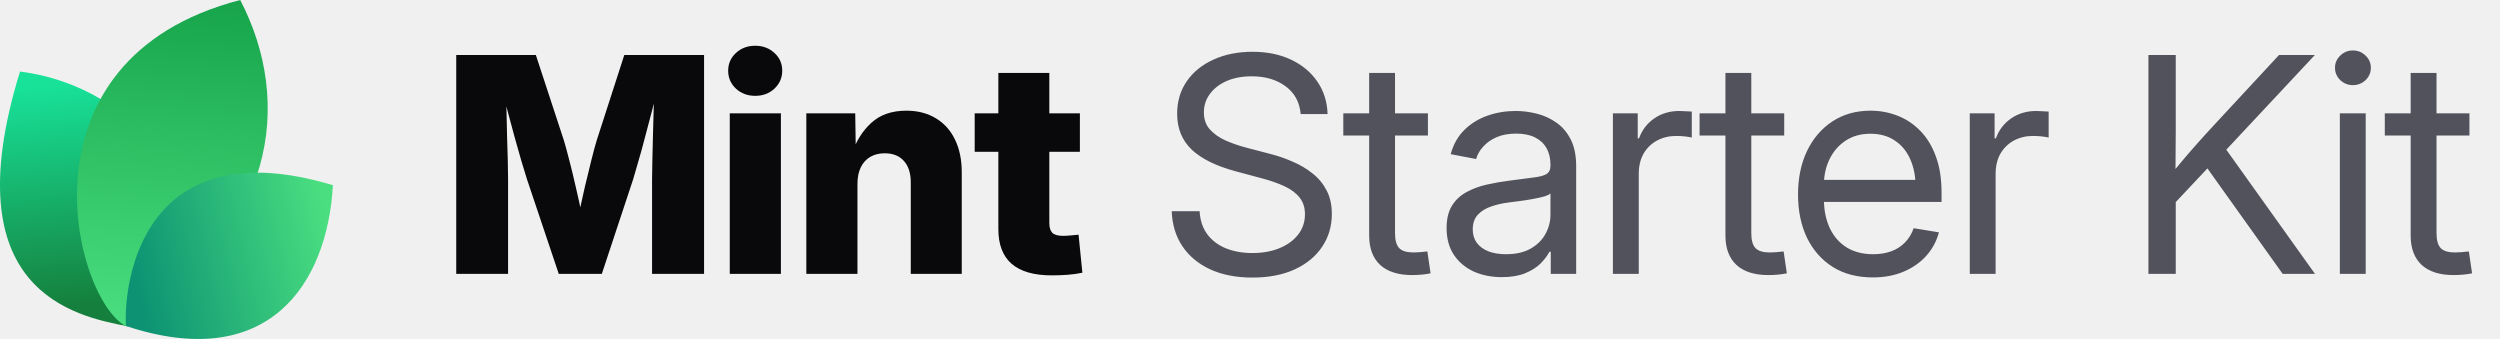
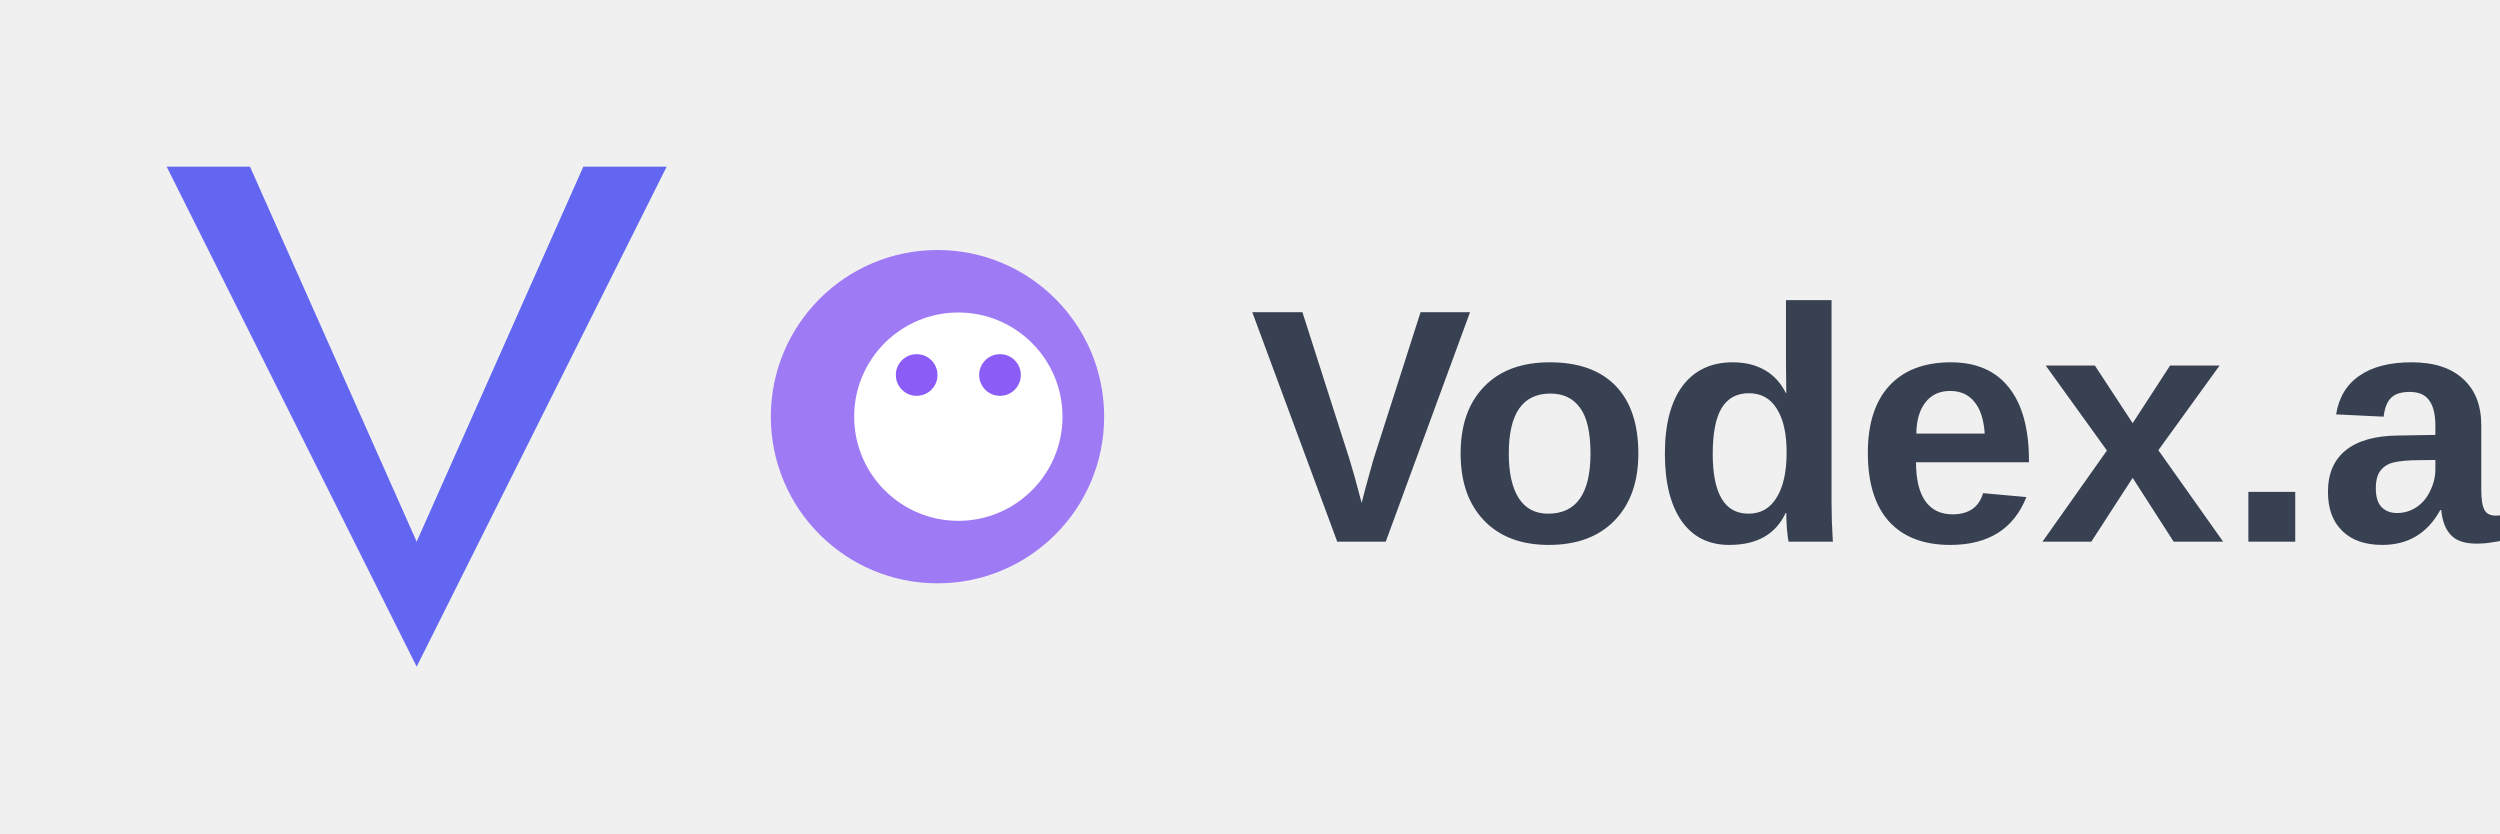
- <svg xmlns="http://www.w3.org/2000/svg" width="177" height="24" viewBox="0 0 177 24" fill="none">
-   <path d="M9.061 23.108C5.268 22.377 -3.391 20.627 1.417 5.064C9.634 6.099 16.973 14.064 9.061 23.108Z" fill="url(#paint0_linear_17557_2020)" />
-   <path d="M8.919 23.094C5.276 21.222 0.784 4.209 17.007 0C20.757 7.193 19.621 16.545 8.919 23.094Z" fill="url(#paint1_linear_17557_2020)" />
-   <path d="M8.914 23.079C8.735 19.882 10.159 9.085 23.57 13.111C23.181 20.123 18.984 26.418 8.914 23.079Z" fill="url(#paint2_linear_17557_2020)" />
-   <path d="M32.301 19.392V3.894H37.938L39.925 9.948C40.036 10.315 40.164 10.787 40.31 11.362C40.462 11.938 40.611 12.552 40.757 13.204C40.91 13.855 41.048 14.483 41.173 15.086C41.305 15.682 41.412 16.192 41.495 16.615H40.695C40.771 16.192 40.871 15.682 40.996 15.086C41.128 14.49 41.267 13.866 41.412 13.214C41.565 12.562 41.714 11.948 41.86 11.373C42.005 10.79 42.133 10.315 42.244 9.948L44.2 3.894H49.848V19.392H46.166V12.704C46.166 12.357 46.173 11.917 46.187 11.383C46.2 10.849 46.214 10.27 46.228 9.646C46.249 9.022 46.266 8.391 46.28 7.753C46.301 7.115 46.311 6.519 46.311 5.964H46.623C46.485 6.561 46.332 7.181 46.166 7.826C45.999 8.471 45.833 9.102 45.666 9.719C45.507 10.336 45.351 10.901 45.198 11.414C45.053 11.928 44.928 12.357 44.824 12.704L42.608 19.392H39.561L37.314 12.704C37.203 12.357 37.072 11.928 36.919 11.414C36.773 10.901 36.614 10.34 36.441 9.729C36.274 9.112 36.104 8.481 35.931 7.836C35.764 7.192 35.608 6.567 35.463 5.964H35.827C35.834 6.512 35.844 7.105 35.858 7.743C35.872 8.374 35.886 9.005 35.9 9.636C35.92 10.26 35.938 10.839 35.952 11.373C35.965 11.907 35.972 12.351 35.972 12.704V19.392H32.301ZM51.668 19.392V8.024H55.288V19.392H51.668ZM53.468 6.786C52.927 6.786 52.473 6.616 52.105 6.276C51.738 5.93 51.554 5.507 51.554 5.007C51.554 4.508 51.738 4.088 52.105 3.749C52.473 3.409 52.927 3.239 53.468 3.239C54.009 3.239 54.463 3.409 54.83 3.749C55.198 4.082 55.382 4.501 55.382 5.007C55.382 5.507 55.198 5.93 54.83 6.276C54.463 6.616 54.009 6.786 53.468 6.786ZM60.708 13.027V19.392H57.088V8.024H60.551L60.593 10.967H60.281C60.593 10.024 61.061 9.268 61.685 8.7C62.309 8.124 63.138 7.836 64.171 7.836C64.975 7.836 65.672 8.017 66.262 8.377C66.851 8.731 67.302 9.234 67.614 9.885C67.933 10.537 68.092 11.307 68.092 12.194V19.392H64.483V12.912C64.483 12.26 64.32 11.754 63.994 11.394C63.675 11.033 63.221 10.853 62.632 10.853C62.25 10.853 61.914 10.936 61.623 11.102C61.332 11.269 61.106 11.515 60.947 11.841C60.787 12.16 60.708 12.555 60.708 13.027ZM76.456 8.024V10.749H69.008V8.024H76.456ZM70.683 5.163H74.292V15.783C74.292 16.102 74.361 16.334 74.5 16.48C74.646 16.625 74.899 16.698 75.259 16.698C75.405 16.698 75.596 16.688 75.831 16.667C76.074 16.646 76.251 16.629 76.362 16.615L76.632 19.309C76.313 19.378 75.963 19.427 75.582 19.455C75.207 19.482 74.836 19.496 74.469 19.496C73.2 19.496 72.25 19.222 71.619 18.674C70.995 18.127 70.683 17.308 70.683 16.22V5.163Z" fill="#09090B" />
-   <path d="M88.667 19.652C87.523 19.652 86.528 19.458 85.682 19.07C84.843 18.681 84.188 18.137 83.716 17.437C83.245 16.736 82.992 15.908 82.957 14.951H84.933C84.968 15.596 85.148 16.14 85.474 16.584C85.8 17.021 86.24 17.354 86.795 17.582C87.35 17.804 87.974 17.915 88.667 17.915C89.388 17.915 90.026 17.801 90.581 17.572C91.143 17.343 91.583 17.024 91.902 16.615C92.228 16.199 92.391 15.717 92.391 15.169C92.391 14.698 92.266 14.306 92.017 13.994C91.767 13.675 91.413 13.408 90.956 13.193C90.498 12.978 89.954 12.787 89.323 12.621L87.502 12.132C86.123 11.765 85.082 11.255 84.382 10.603C83.689 9.944 83.342 9.095 83.342 8.055C83.342 7.174 83.571 6.404 84.028 5.746C84.486 5.087 85.117 4.577 85.921 4.217C86.726 3.849 87.645 3.666 88.678 3.666C89.718 3.666 90.63 3.853 91.413 4.227C92.204 4.602 92.824 5.122 93.275 5.787C93.726 6.446 93.965 7.209 93.993 8.076H92.089C92.013 7.23 91.656 6.574 91.018 6.11C90.387 5.638 89.586 5.403 88.615 5.403C87.95 5.403 87.36 5.513 86.847 5.735C86.341 5.957 85.946 6.262 85.661 6.651C85.377 7.032 85.235 7.469 85.235 7.961C85.235 8.447 85.377 8.849 85.661 9.168C85.946 9.48 86.317 9.74 86.774 9.948C87.232 10.149 87.724 10.319 88.251 10.457L89.884 10.884C90.439 11.023 90.977 11.206 91.496 11.435C92.023 11.657 92.495 11.934 92.911 12.267C93.334 12.593 93.67 12.995 93.92 13.474C94.17 13.945 94.294 14.504 94.294 15.149C94.294 16.015 94.066 16.788 93.608 17.468C93.157 18.148 92.512 18.681 91.673 19.07C90.834 19.458 89.832 19.652 88.667 19.652ZM101.097 8.024V9.594H95.106V8.024H101.097ZM96.937 5.163H98.767V16.521C98.767 17 98.865 17.347 99.059 17.562C99.26 17.77 99.6 17.874 100.078 17.874C100.21 17.874 100.366 17.867 100.546 17.853C100.733 17.832 100.903 17.815 101.056 17.801L101.285 19.351C101.097 19.392 100.886 19.423 100.65 19.444C100.414 19.465 100.189 19.475 99.974 19.475C98.996 19.475 98.244 19.236 97.717 18.758C97.197 18.272 96.937 17.579 96.937 16.677V5.163ZM106.33 19.621C105.595 19.621 104.932 19.489 104.343 19.226C103.754 18.955 103.285 18.564 102.939 18.05C102.592 17.53 102.419 16.896 102.419 16.147C102.419 15.495 102.547 14.965 102.804 14.556C103.06 14.146 103.403 13.828 103.833 13.599C104.263 13.363 104.742 13.186 105.269 13.068C105.796 12.95 106.333 12.857 106.881 12.787C107.574 12.69 108.132 12.617 108.555 12.569C108.978 12.52 109.287 12.441 109.481 12.33C109.675 12.212 109.772 12.014 109.772 11.737V11.654C109.772 11.203 109.679 10.815 109.492 10.489C109.311 10.163 109.041 9.91 108.68 9.729C108.32 9.549 107.872 9.459 107.338 9.459C106.805 9.459 106.34 9.546 105.945 9.719C105.556 9.892 105.241 10.118 104.998 10.395C104.755 10.665 104.593 10.953 104.509 11.258L102.71 10.915C102.897 10.222 103.22 9.65 103.677 9.199C104.135 8.748 104.679 8.412 105.31 8.19C105.941 7.968 106.607 7.857 107.307 7.857C107.8 7.857 108.295 7.92 108.795 8.044C109.301 8.169 109.765 8.381 110.188 8.679C110.611 8.97 110.951 9.369 111.208 9.875C111.464 10.374 111.593 11.005 111.593 11.768V19.392H109.793V17.822H109.7C109.568 18.085 109.363 18.359 109.086 18.643C108.809 18.921 108.444 19.153 107.994 19.34C107.543 19.527 106.988 19.621 106.33 19.621ZM106.621 17.998C107.321 17.998 107.904 17.867 108.368 17.603C108.84 17.333 109.19 16.986 109.419 16.563C109.654 16.133 109.772 15.682 109.772 15.211V13.692C109.703 13.769 109.554 13.841 109.325 13.911C109.096 13.973 108.829 14.032 108.524 14.088C108.226 14.143 107.921 14.192 107.609 14.233C107.304 14.275 107.033 14.309 106.798 14.337C106.354 14.393 105.938 14.49 105.549 14.628C105.168 14.76 104.86 14.954 104.624 15.211C104.388 15.467 104.27 15.811 104.27 16.241C104.27 16.615 104.367 16.934 104.561 17.198C104.762 17.461 105.04 17.662 105.393 17.801C105.747 17.933 106.156 17.998 106.621 17.998ZM114.193 19.392V8.024H115.951V9.792H116.045C116.253 9.209 116.61 8.741 117.116 8.388C117.622 8.034 118.219 7.857 118.905 7.857C119.058 7.857 119.217 7.864 119.384 7.878C119.55 7.885 119.682 7.892 119.779 7.899V9.74C119.716 9.719 119.578 9.695 119.363 9.667C119.155 9.639 118.922 9.625 118.666 9.625C118.174 9.625 117.726 9.733 117.324 9.948C116.922 10.163 116.603 10.471 116.367 10.874C116.138 11.276 116.024 11.758 116.024 12.319V19.392H114.193ZM126.322 8.024V9.594H120.33V8.024H126.322ZM122.161 5.163H123.992V16.521C123.992 17 124.089 17.347 124.283 17.562C124.484 17.77 124.824 17.874 125.302 17.874C125.434 17.874 125.59 17.867 125.77 17.853C125.958 17.832 126.127 17.815 126.28 17.801L126.509 19.351C126.322 19.392 126.11 19.423 125.874 19.444C125.639 19.465 125.413 19.475 125.198 19.475C124.221 19.475 123.468 19.236 122.941 18.758C122.421 18.272 122.161 17.579 122.161 16.677V5.163ZM132.604 19.642C131.502 19.642 130.555 19.396 129.765 18.903C128.974 18.404 128.364 17.714 127.934 16.834C127.511 15.946 127.3 14.927 127.3 13.775C127.3 12.611 127.511 11.584 127.934 10.697C128.364 9.802 128.964 9.102 129.734 8.596C130.51 8.089 131.408 7.836 132.428 7.836C133.1 7.836 133.738 7.954 134.341 8.19C134.952 8.426 135.489 8.783 135.954 9.261C136.425 9.74 136.793 10.343 137.056 11.071C137.327 11.792 137.462 12.645 137.462 13.63V14.296H128.433V12.735H136.463L135.631 13.297C135.631 12.541 135.506 11.876 135.257 11.3C135.007 10.725 134.643 10.277 134.165 9.958C133.686 9.632 133.107 9.469 132.428 9.469C131.748 9.469 131.162 9.632 130.67 9.958C130.177 10.284 129.796 10.725 129.526 11.279C129.262 11.827 129.13 12.441 129.13 13.12V14.046C129.13 14.864 129.273 15.572 129.557 16.168C129.841 16.757 130.243 17.211 130.763 17.53C131.283 17.842 131.901 17.998 132.615 17.998C133.093 17.998 133.523 17.929 133.905 17.79C134.293 17.645 134.619 17.433 134.882 17.156C135.153 16.879 135.354 16.546 135.486 16.157L137.275 16.449C137.108 17.08 136.81 17.634 136.38 18.113C135.95 18.591 135.413 18.966 134.768 19.236C134.123 19.507 133.402 19.642 132.604 19.642ZM139.459 19.392V8.024H141.217V9.792H141.311C141.519 9.209 141.876 8.741 142.382 8.388C142.888 8.034 143.485 7.857 144.171 7.857C144.324 7.857 144.483 7.864 144.649 7.878C144.816 7.885 144.948 7.892 145.045 7.899V9.74C144.982 9.719 144.844 9.695 144.629 9.667C144.421 9.639 144.188 9.625 143.932 9.625C143.439 9.625 142.992 9.733 142.59 9.948C142.188 10.163 141.869 10.471 141.633 10.874C141.404 11.276 141.29 11.758 141.29 12.319V19.392H139.459ZM153.429 14.961V12.715C153.783 12.257 154.136 11.82 154.49 11.404C154.844 10.981 155.204 10.565 155.572 10.156C155.939 9.74 156.314 9.327 156.695 8.918L161.355 3.894H163.893L157.277 10.967H157.184L153.429 14.961ZM152.108 19.392V3.894H154.043V9.241L154.022 12.559L154.043 13.505V19.392H152.108ZM161.615 19.392L155.967 11.477L157.173 9.969L163.903 19.392H161.615ZM165.661 19.392V8.024H167.492V19.392H165.661ZM166.587 6.027C166.24 6.027 165.942 5.909 165.692 5.673C165.443 5.43 165.318 5.139 165.318 4.799C165.318 4.459 165.443 4.172 165.692 3.936C165.942 3.693 166.24 3.572 166.587 3.572C166.934 3.572 167.232 3.693 167.482 3.936C167.731 4.172 167.856 4.459 167.856 4.799C167.856 5.139 167.731 5.43 167.482 5.673C167.232 5.909 166.934 6.027 166.587 6.027ZM174.836 8.024V9.594H168.844V8.024H174.836ZM170.675 5.163H172.506V16.521C172.506 17 172.603 17.347 172.797 17.562C172.998 17.77 173.338 17.874 173.816 17.874C173.948 17.874 174.104 17.867 174.284 17.853C174.472 17.832 174.641 17.815 174.794 17.801L175.023 19.351C174.836 19.392 174.624 19.423 174.388 19.444C174.153 19.465 173.927 19.475 173.712 19.475C172.735 19.475 171.982 19.236 171.455 18.758C170.935 18.272 170.675 17.579 170.675 16.677V5.163Z" fill="#52525C" />
-   <defs>
-     <linearGradient id="paint0_linear_17557_2020" x1="3.776" y1="5.916" x2="5.232" y2="21.559" gradientUnits="userSpaceOnUse">
-       <stop stop-color="#18E299" />
-       <stop offset="1" stop-color="#15803D" />
-     </linearGradient>
-     <linearGradient id="paint1_linear_17557_2020" x1="12.171" y1="-0.718" x2="10.19" y2="22.983" gradientUnits="userSpaceOnUse">
-       <stop stop-color="#16A34A" />
-       <stop offset="1" stop-color="#4ADE80" />
-     </linearGradient>
-     <linearGradient id="paint2_linear_17557_2020" x1="23.133" y1="15.353" x2="9.338" y2="18.52" gradientUnits="userSpaceOnUse">
-       <stop stop-color="#4ADE80" />
-       <stop offset="1" stop-color="#0D9373" />
-     </linearGradient>
-   </defs>
+ <svg xmlns="http://www.w3.org/2000/svg" width="120" height="40" viewBox="0 0 120 40" fill="none">
+   <g>
+     <path d="M8 8L20 32L32 8H28L20 26L12 8H8Z" fill="#6366F1" />
+     <circle cx="45" cy="20" r="8" fill="#8B5CF6" opacity="0.8" />
+     <path d="M41 20C41 17.24 43.24 15 46 15C48.76 15 51 17.24 51 20C51 22.76 48.76 25 46 25C43.24 25 41 22.76 41 20Z" fill="white" />
+     <circle cx="44" cy="18" r="1" fill="#8B5CF6" />
+     <circle cx="48" cy="18" r="1" fill="#8B5CF6" />
+     <path d="M44 22C44 22 45 21.5 46 21.5C47 21.5 48 22 48 22" stroke="white" stroke-width="1.5" stroke-linecap="round" />
+     <text x="60" y="26" font-family="Arial, sans-serif" font-size="16" font-weight="600" fill="#374151">Vodex.ai</text>
+   </g>
</svg>
